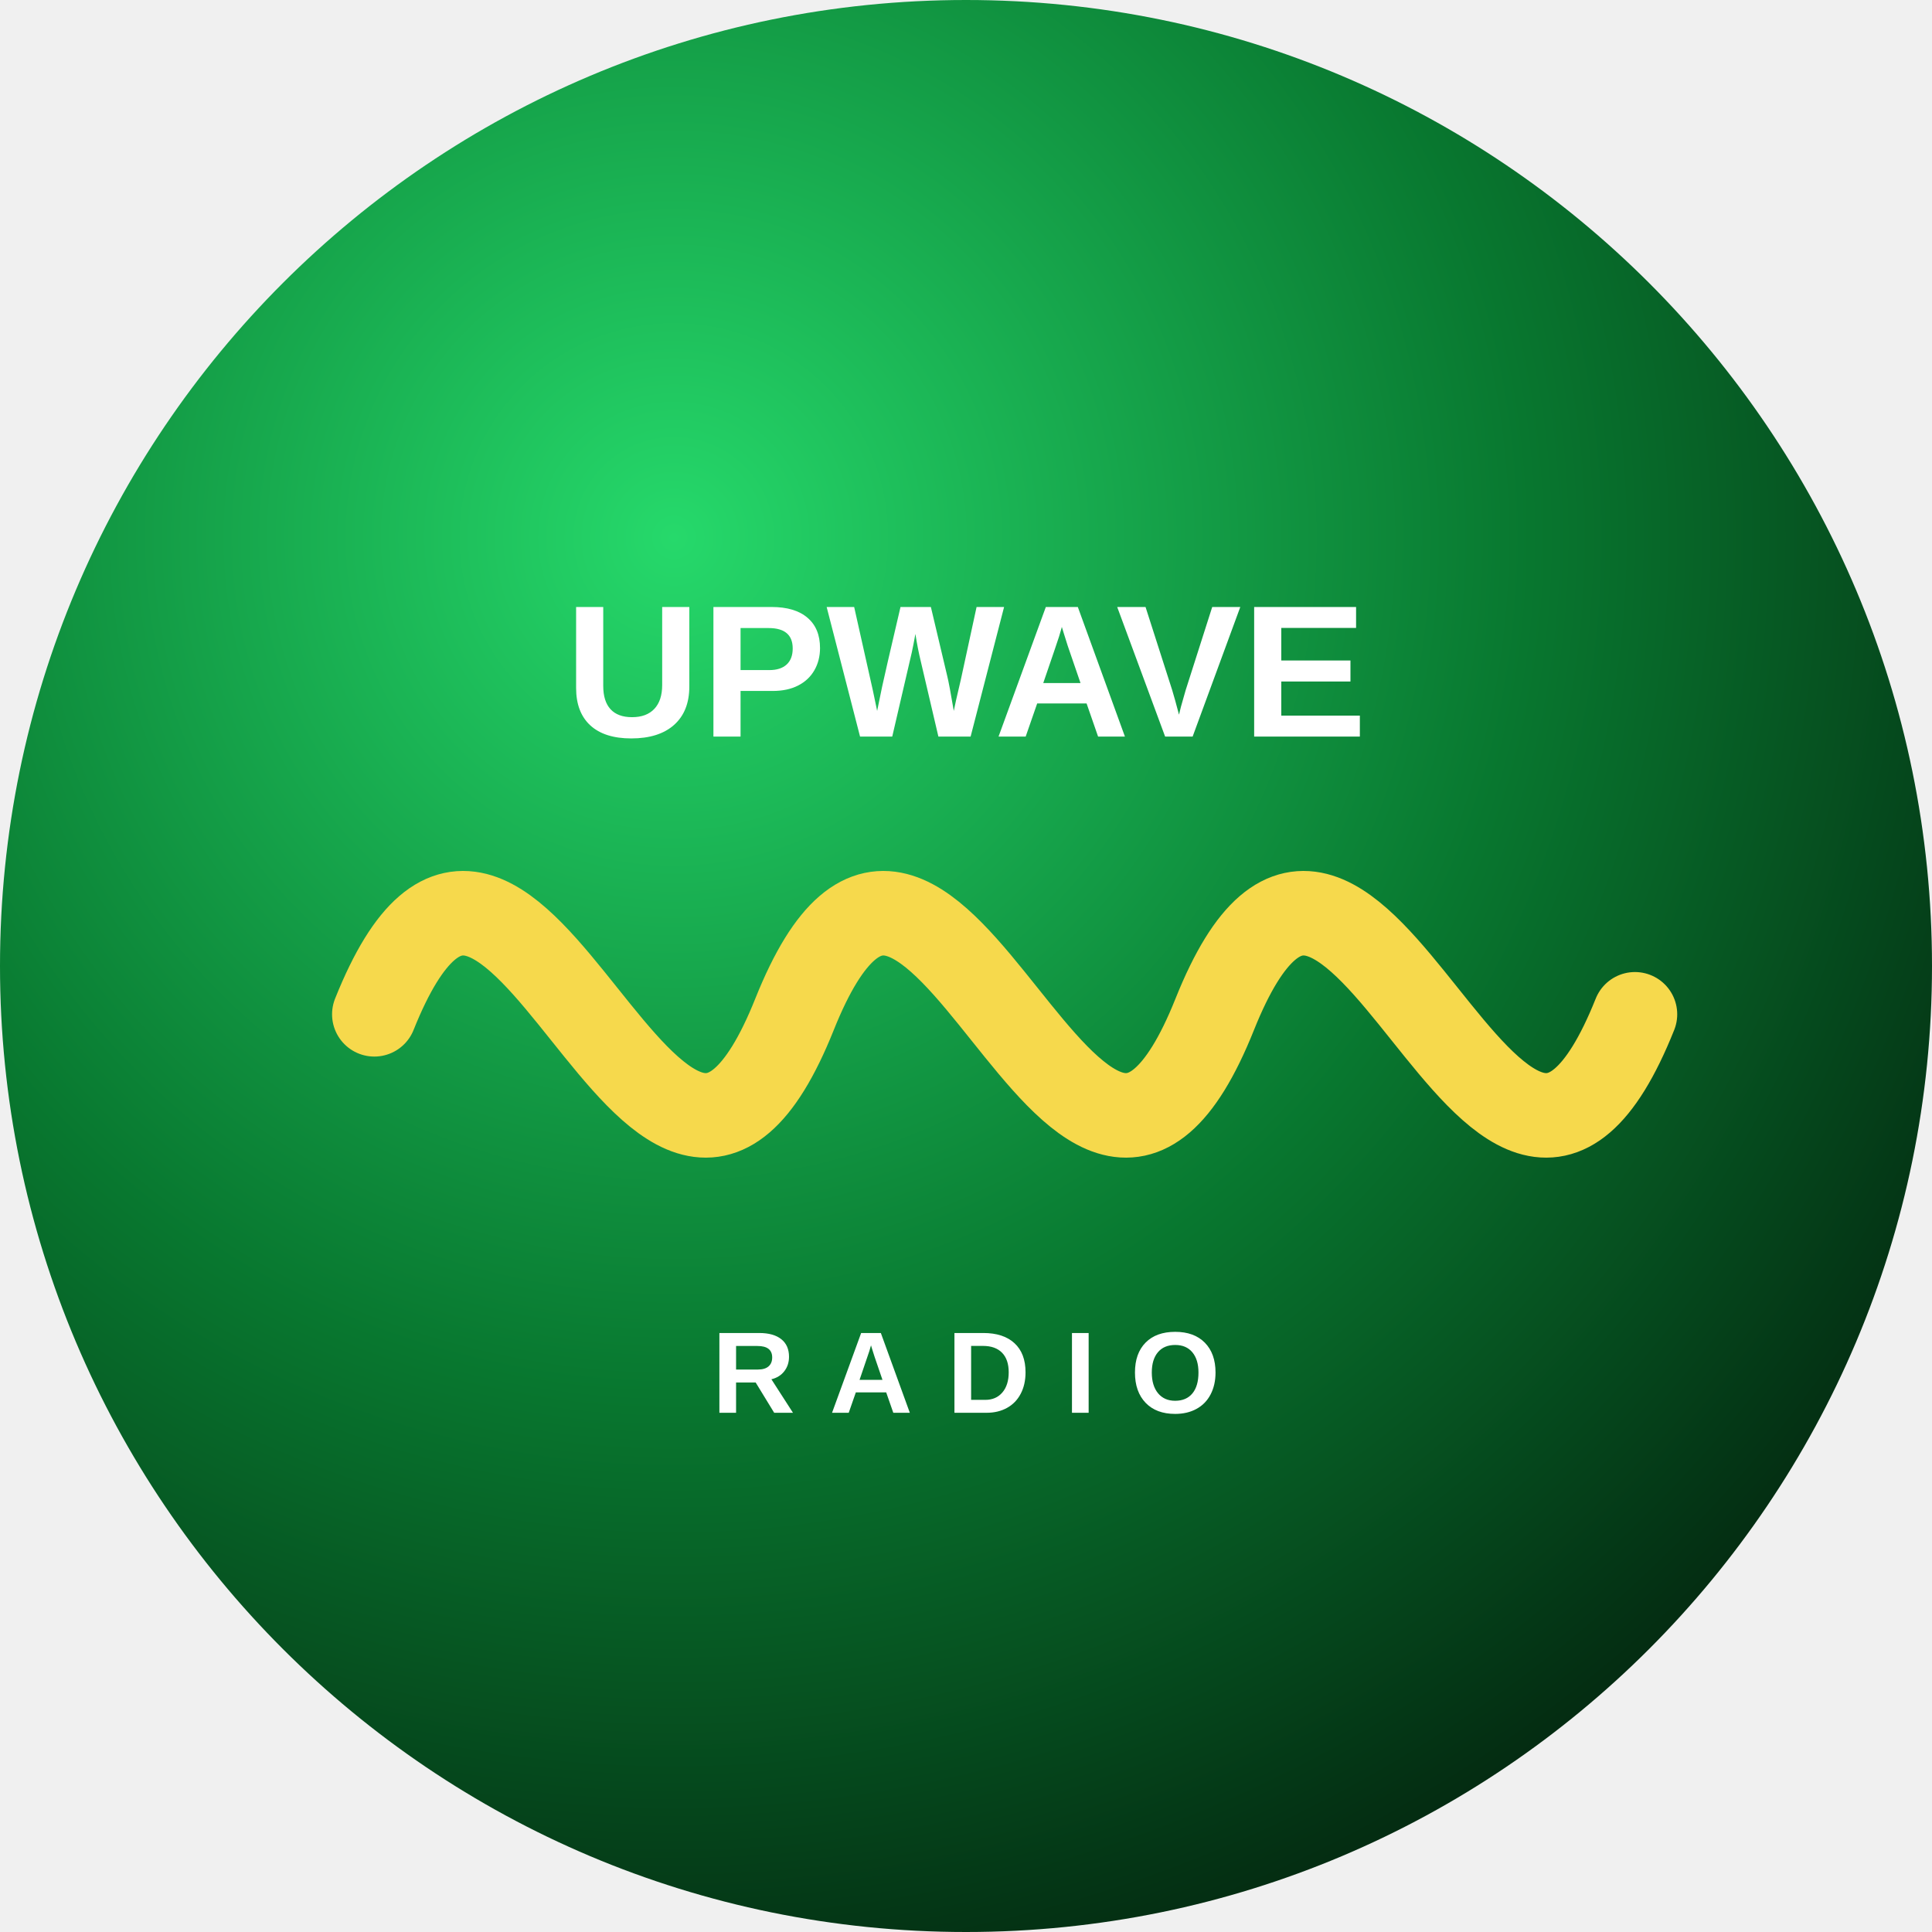
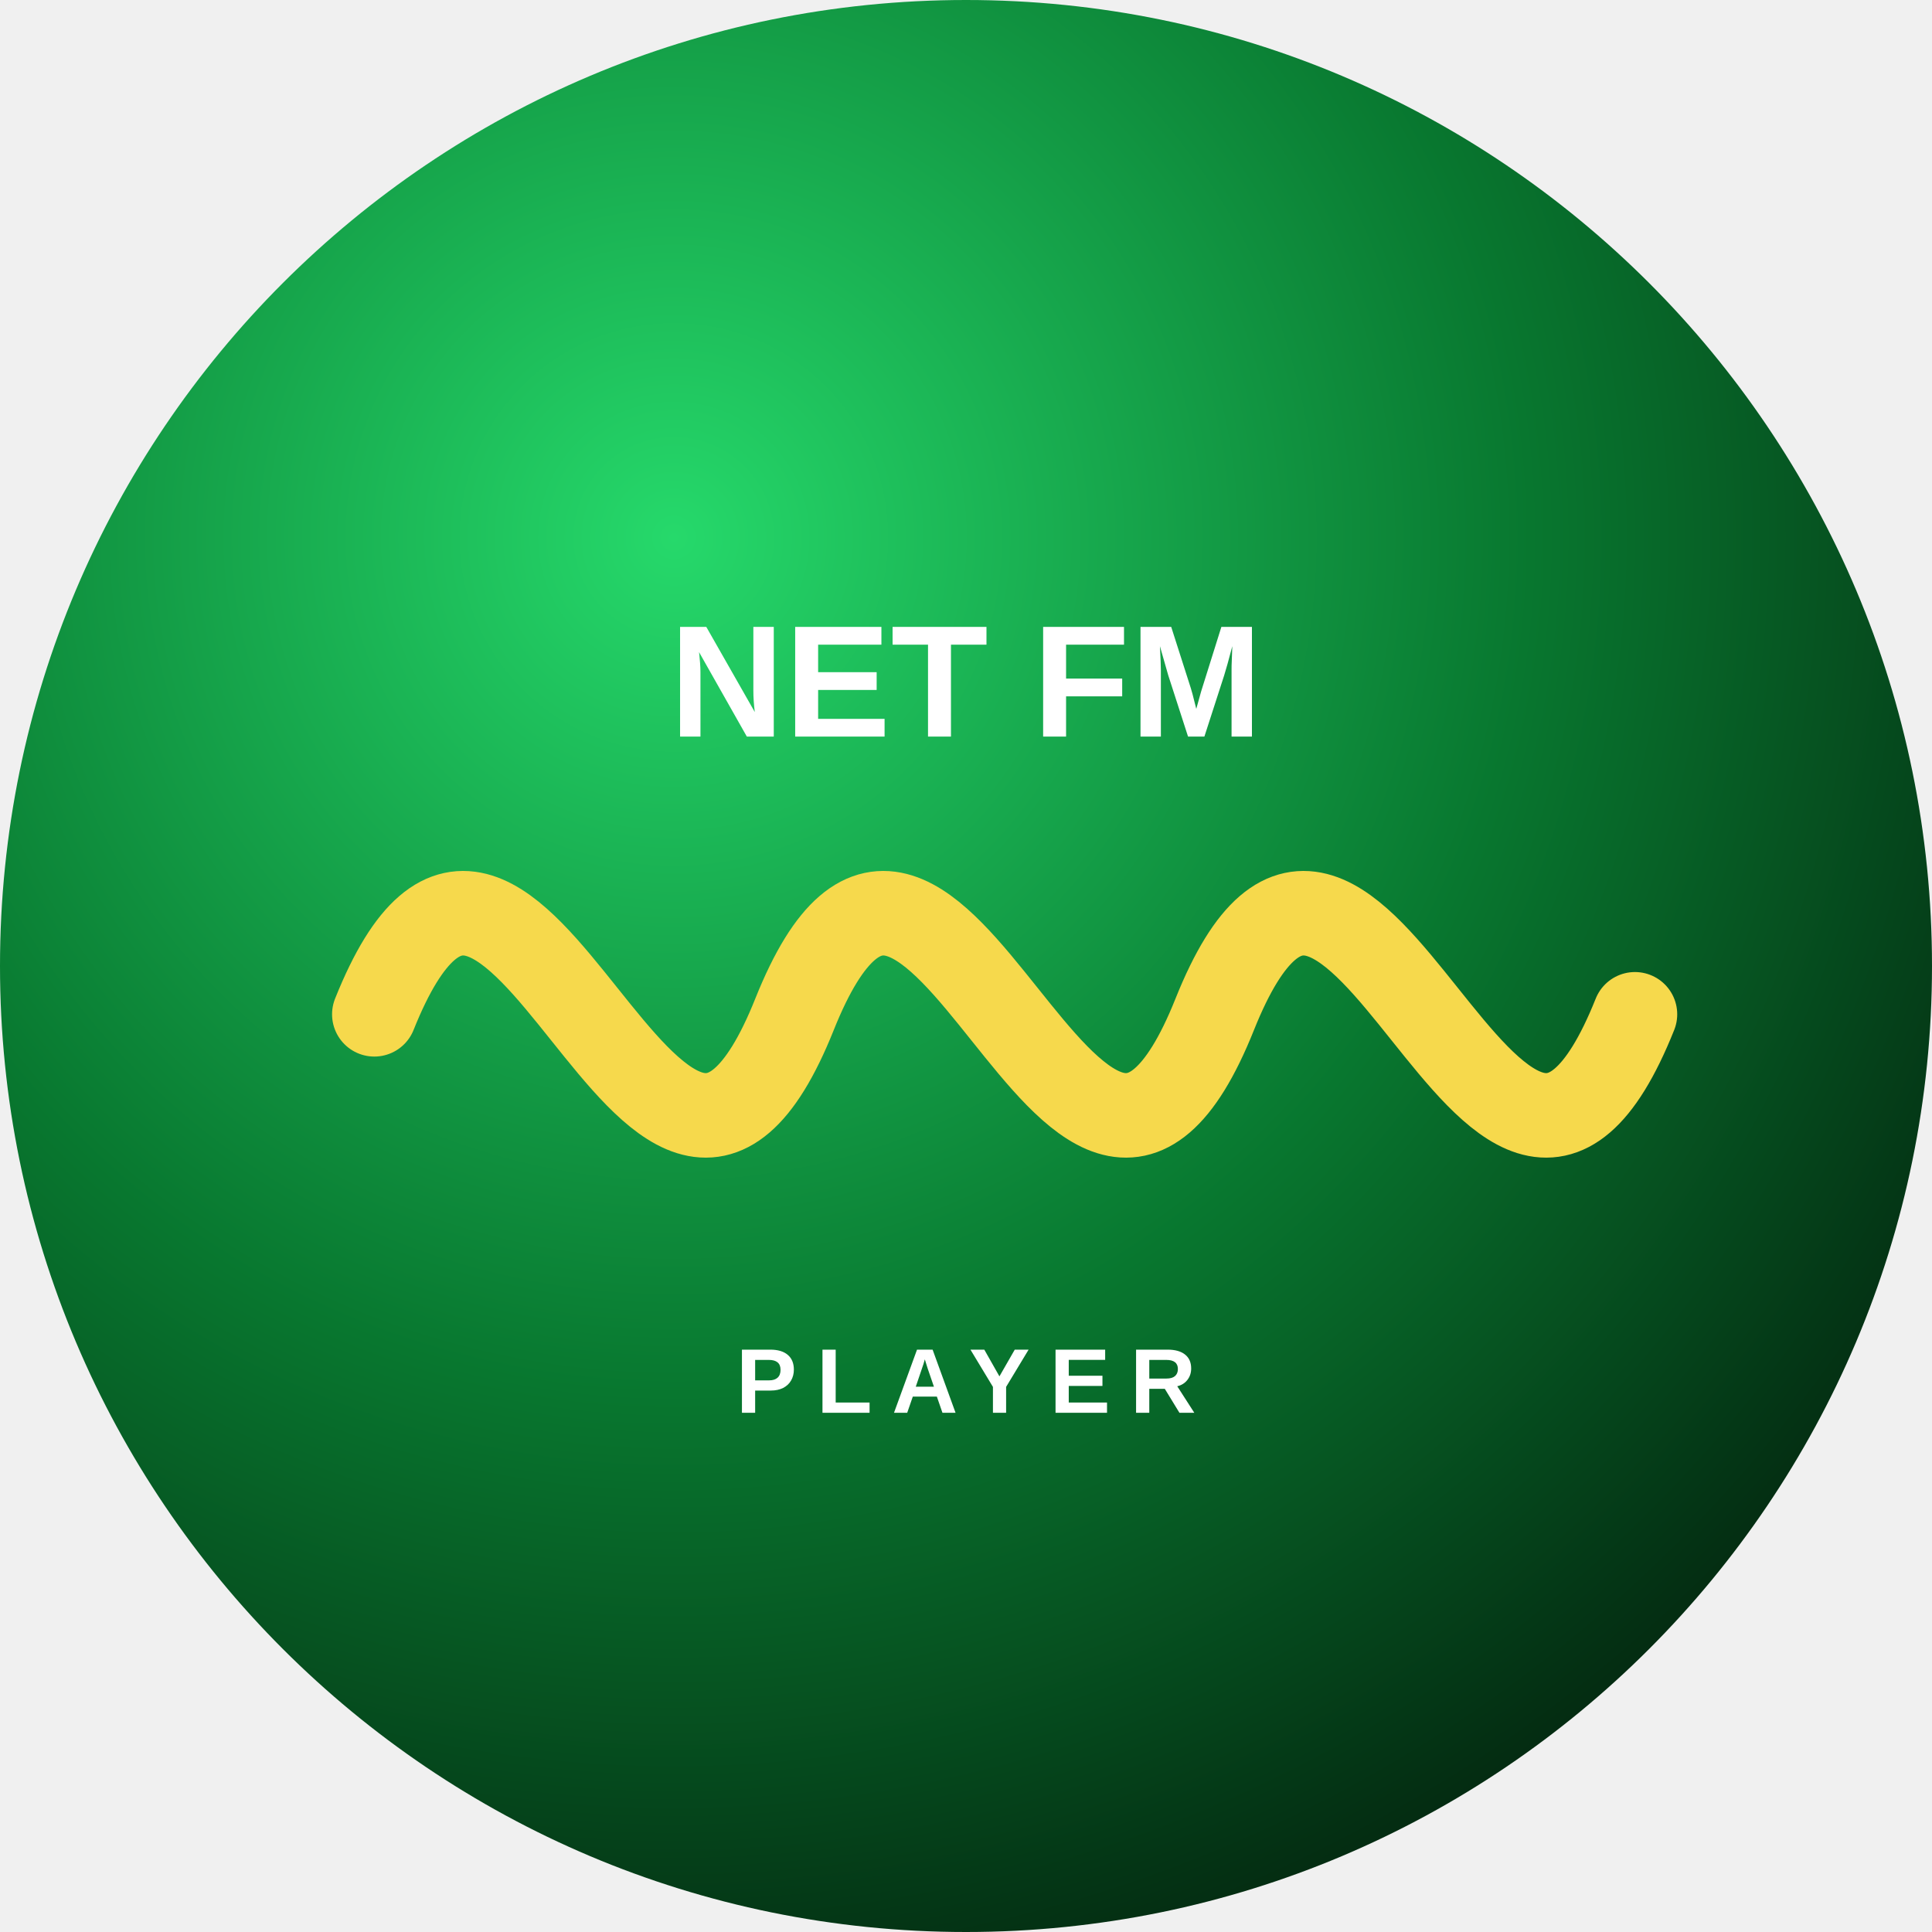
<svg xmlns="http://www.w3.org/2000/svg" viewBox="0 0 800 800" role="img" aria-labelledby="title desc">
  <defs>
    <radialGradient id="background" cx="35%" cy="28%" r="80%">
      <stop offset="0" stop-color="#26d96b" />
      <stop offset="0.55" stop-color="#08772f" />
      <stop offset="1" stop-color="#03230e" />
    </radialGradient>
  </defs>
  <circle cx="400" cy="400" r="400" fill="url(#background)" />
  <path d="M155 420c58-145 116 145 174 0s116 145 174 0 116 145 174 0" fill="none" stroke="#f6d94c" stroke-linecap="round" stroke-width="35" />
-   <text x="400" y="305" fill="#fff" font-family="Arial, sans-serif" font-size="78" font-weight="700" text-anchor="middle">UPWAVE</text>
-   <text x="400" y="585" fill="#fff" font-family="Arial, sans-serif" font-size="48" font-weight="700" letter-spacing="14" text-anchor="middle">RADIO</text>
+   <text x="400" y="305" fill="#fff" font-family="Arial, sans-serif" font-size="66" font-weight="700" text-anchor="middle">NET FM</text>
+   <text x="400" y="585" fill="#fff" font-family="Arial, sans-serif" font-size="38" font-weight="700" letter-spacing="8" text-anchor="middle">PLAYER</text>
</svg>
